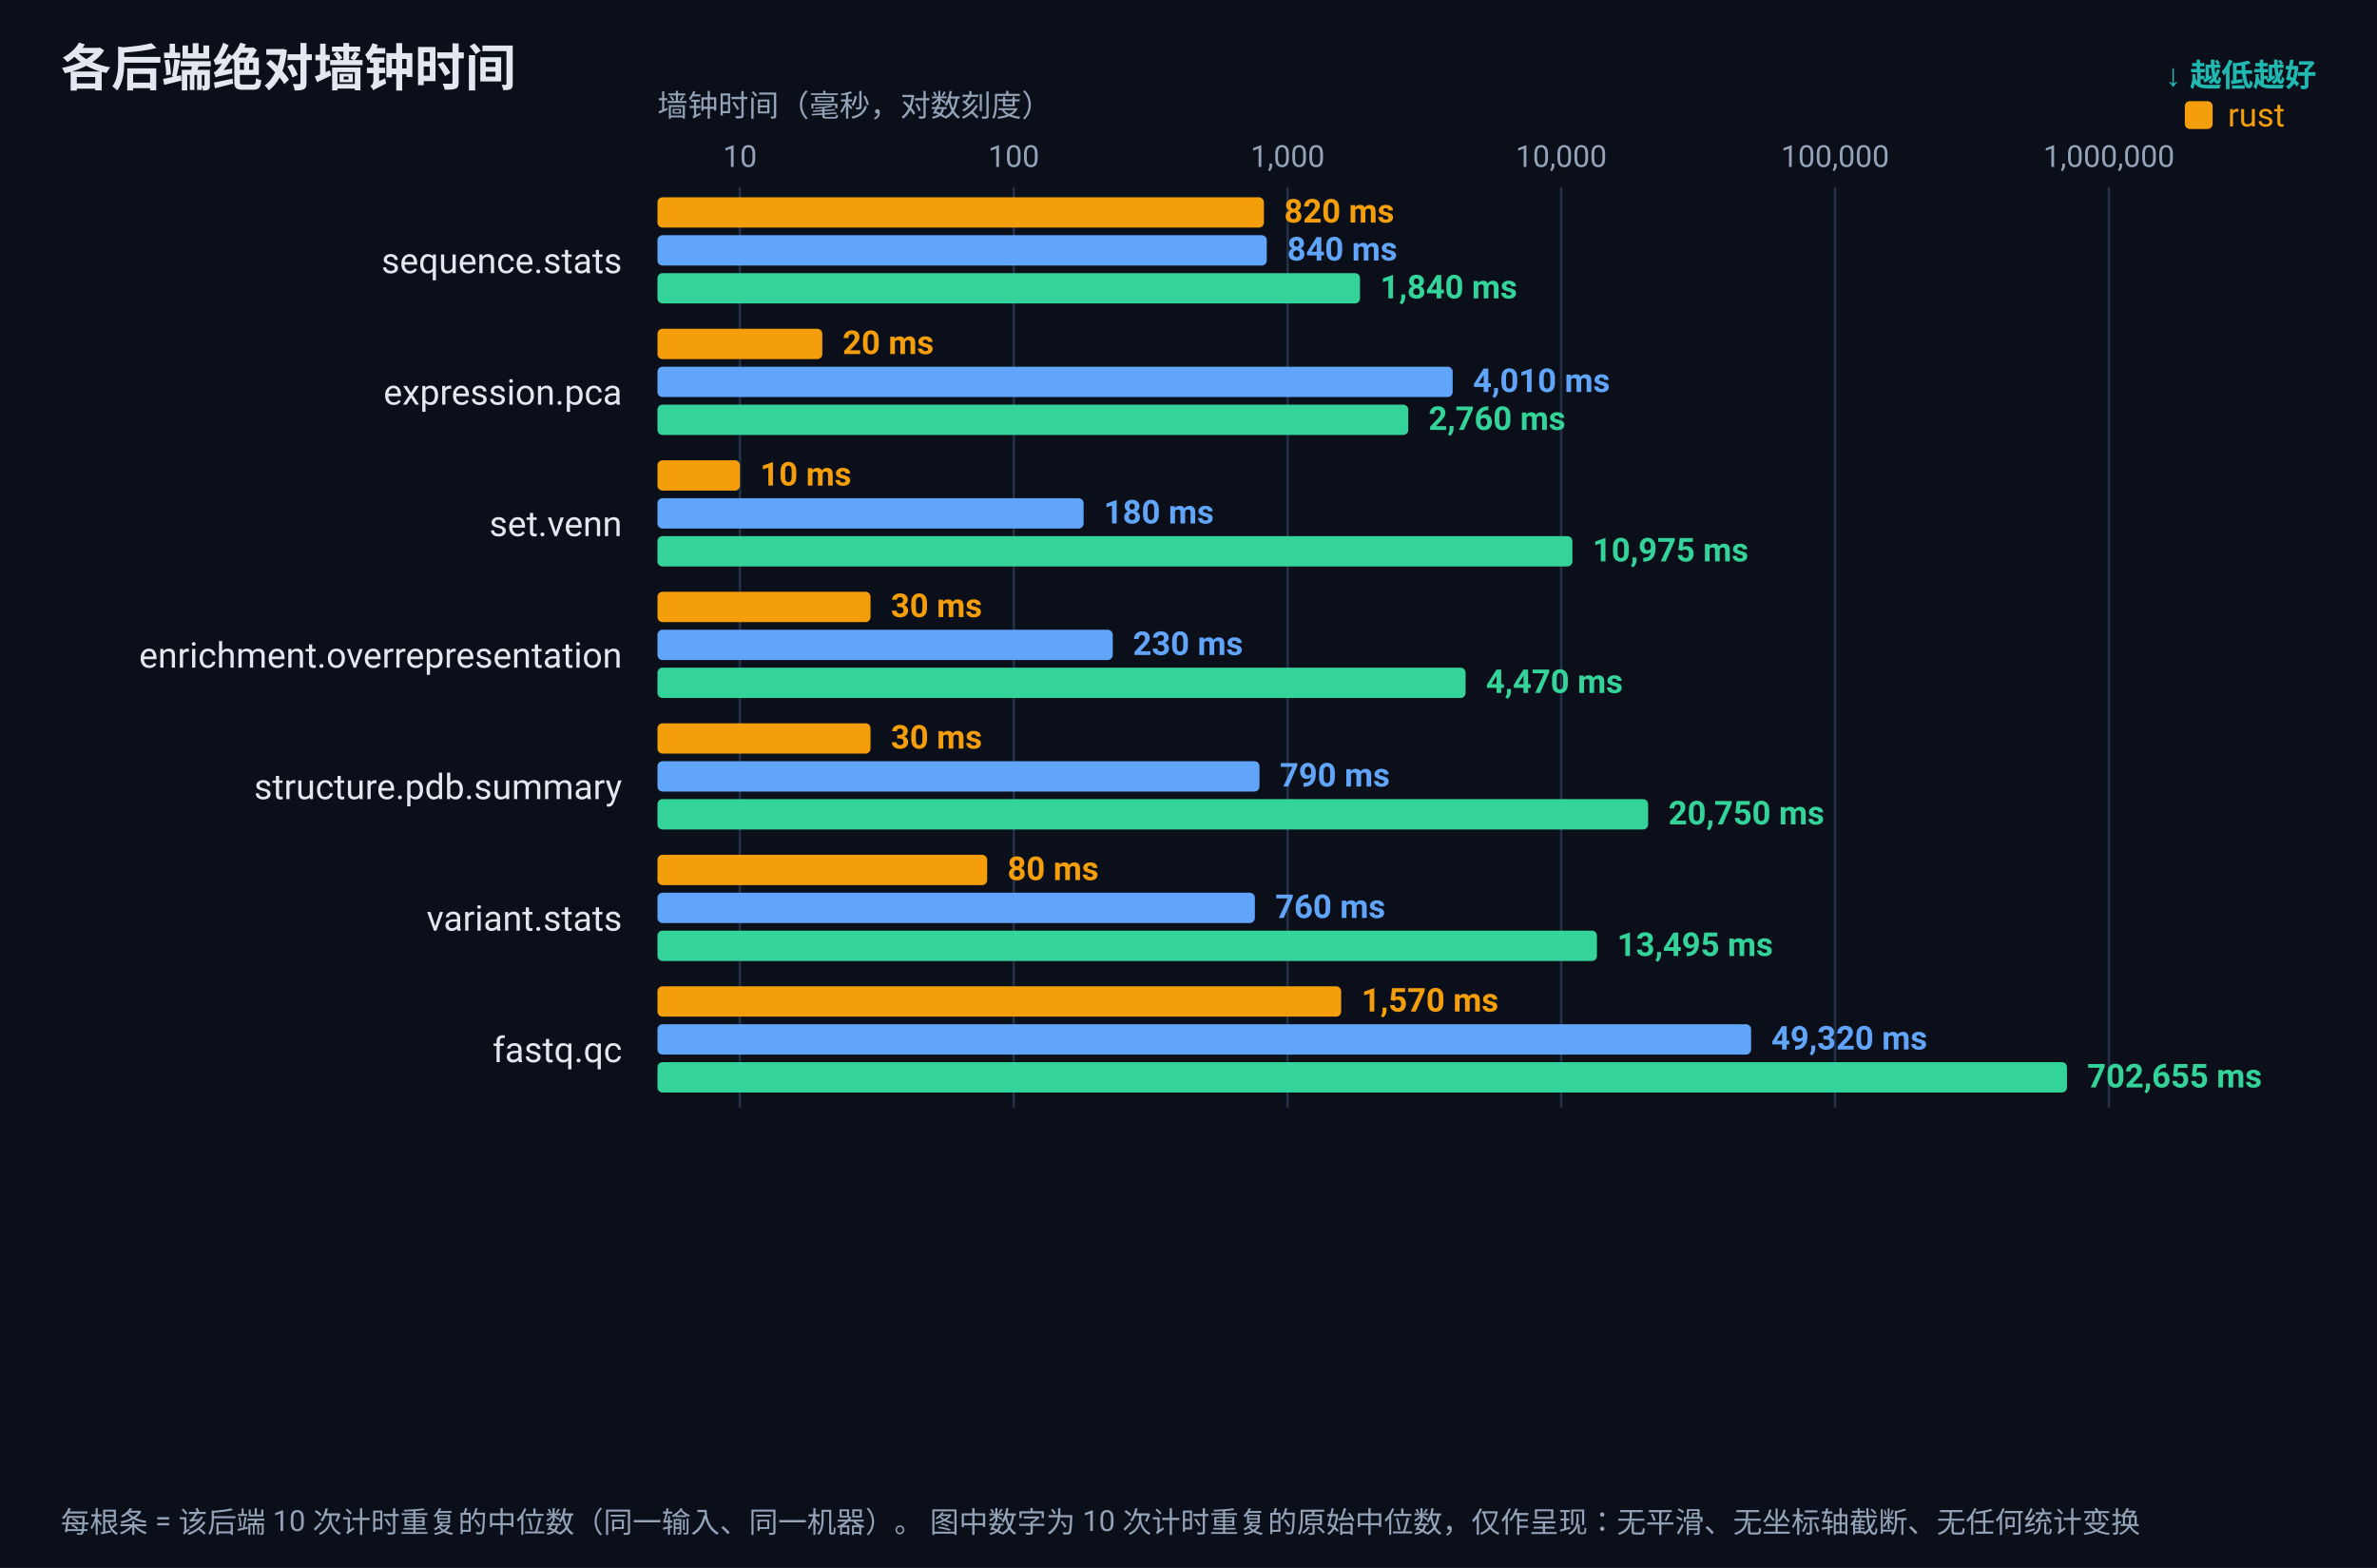
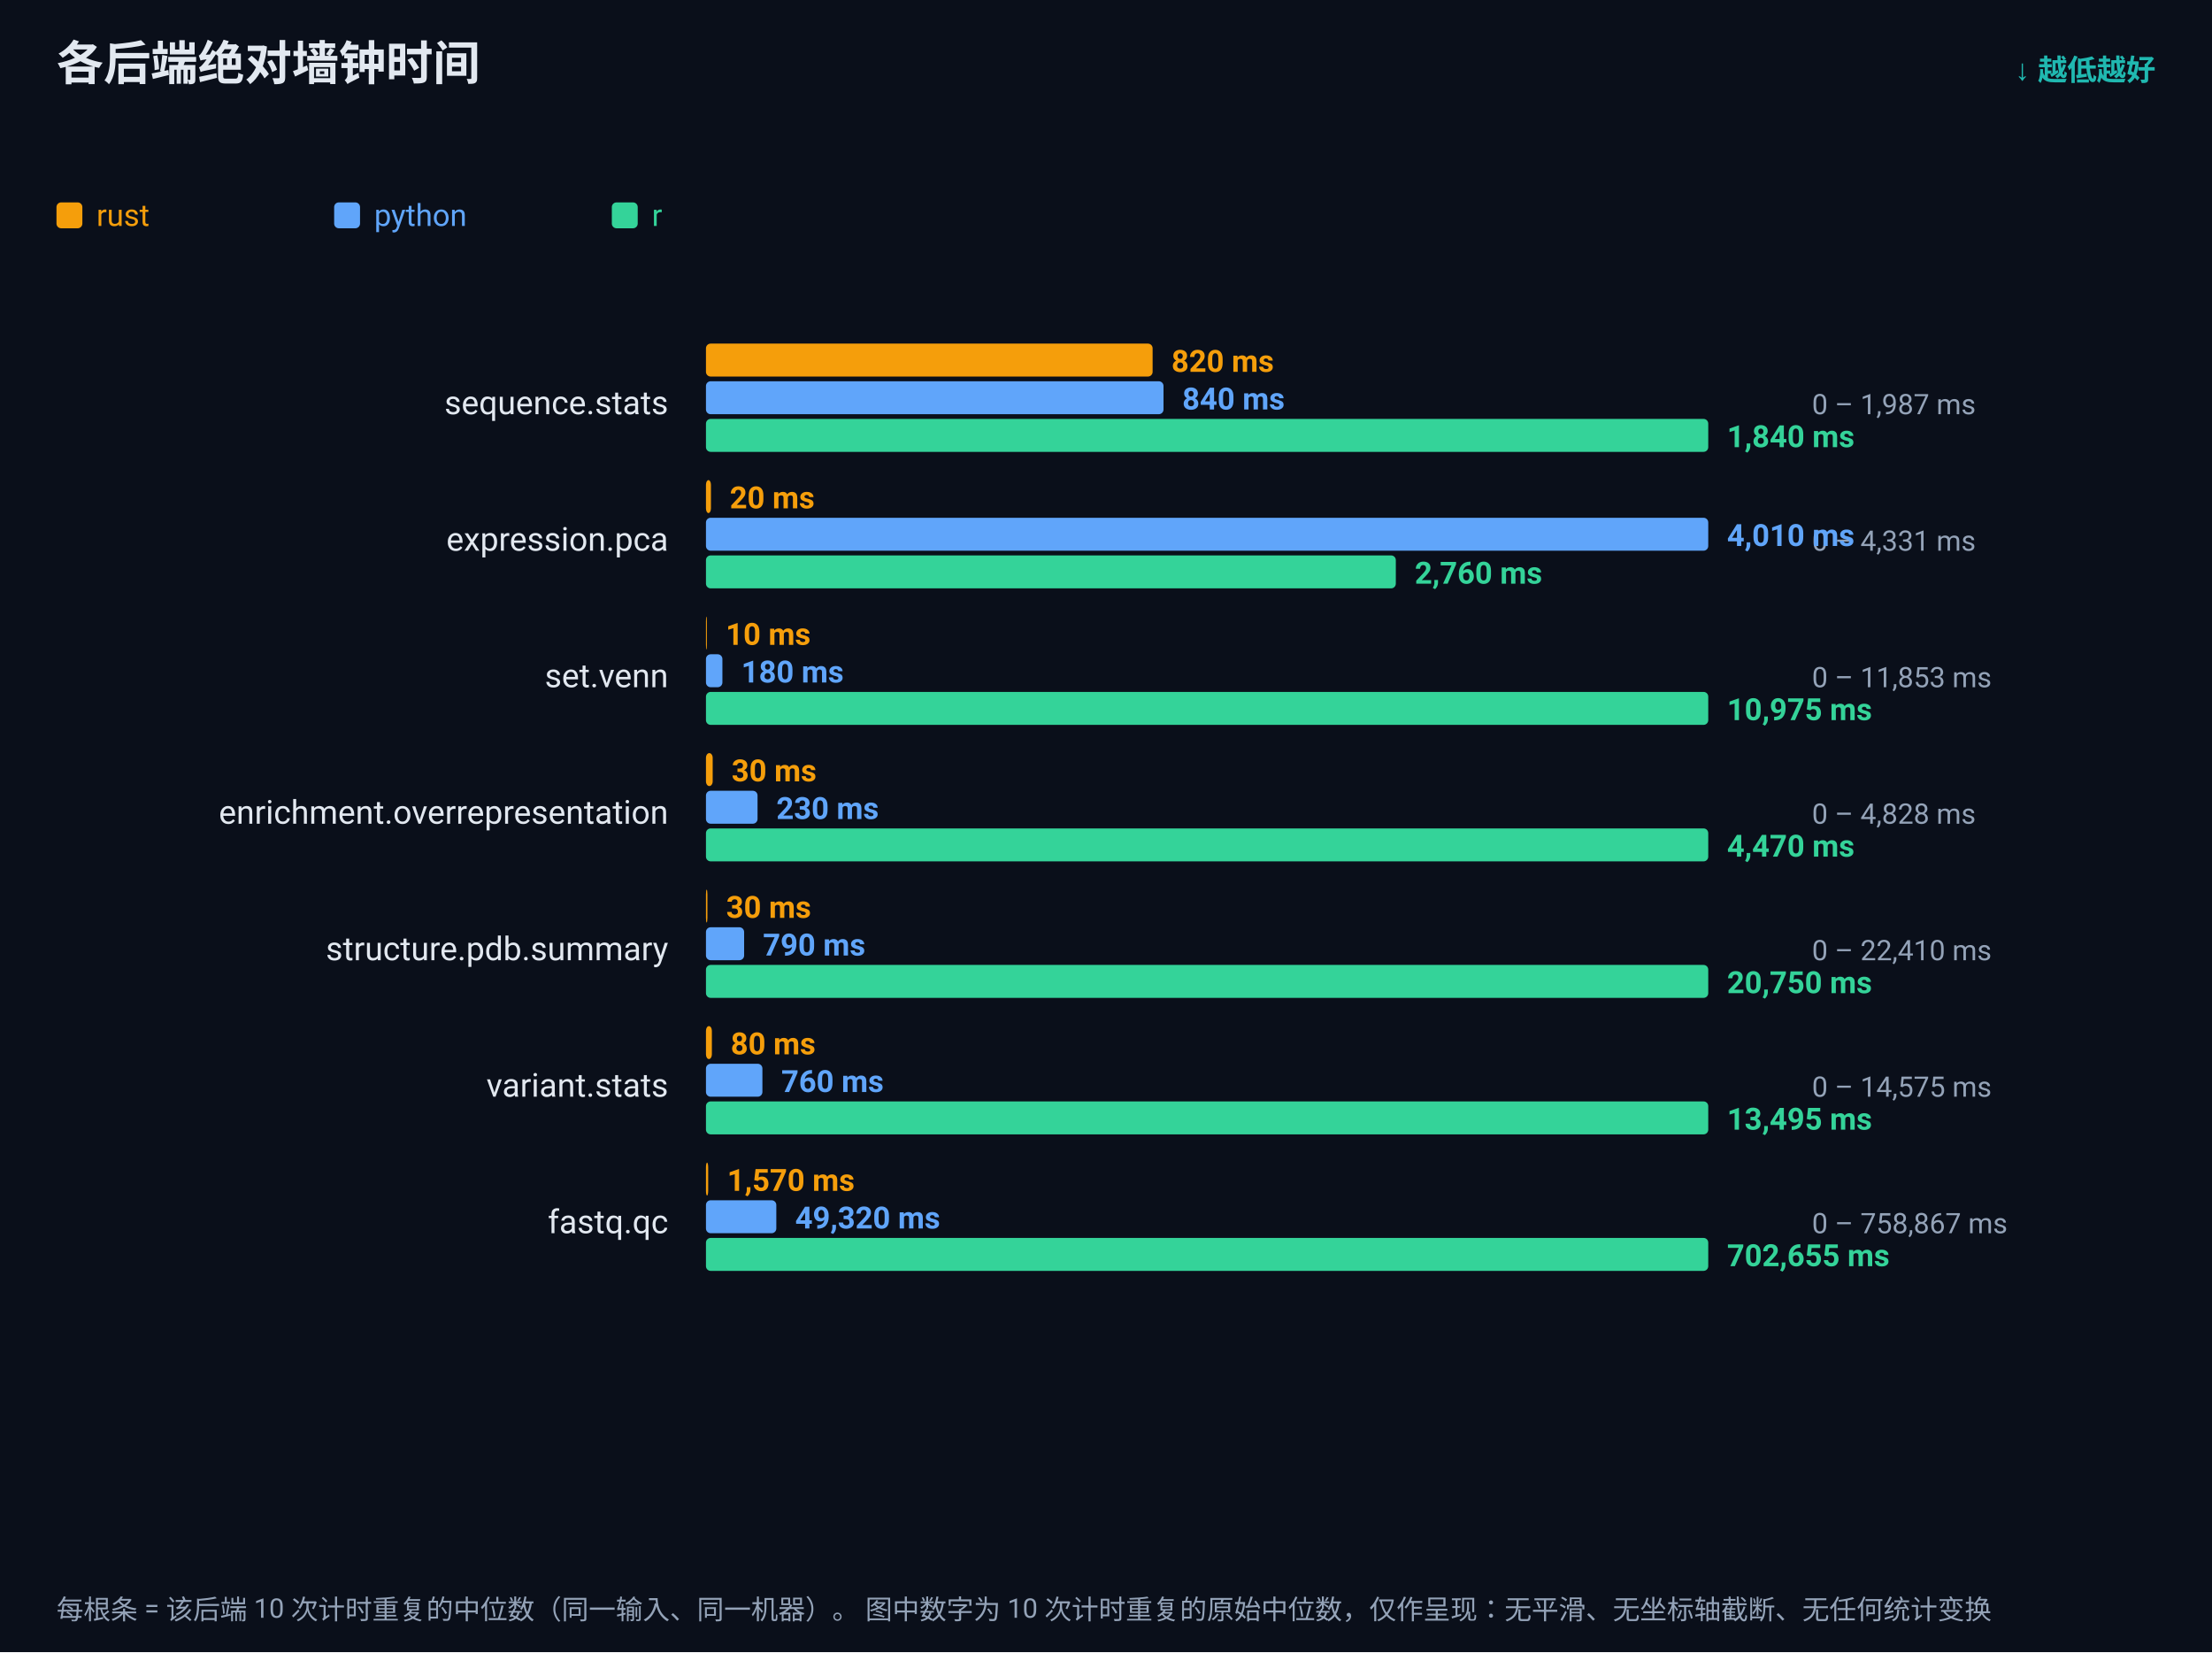
- <svg xmlns="http://www.w3.org/2000/svg" viewBox="0 0 940 620" width="940" height="620" role="img" aria-label="各后端绝对墙钟时间">
-   <rect width="940" height="620" fill="#0a0f1a" />
+ <svg xmlns="http://www.w3.org/2000/svg" viewBox="0 0 940 702" width="940" height="702" role="img" aria-label="各后端绝对墙钟时间">
+   <rect width="940" height="702" fill="#0a0f1a" />
  <text x="24" y="34" fill="#e2e8f0" font-family="-apple-system,BlinkMacSystemFont,'Segoe UI',Roboto,'Helvetica Neue',Arial,'Noto Sans SC',sans-serif" font-size="20" font-weight="600">各后端绝对墙钟时间</text>
  <text x="916" y="34" fill="#20B8B0" font-family="-apple-system,BlinkMacSystemFont,'Segoe UI',Roboto,'Helvetica Neue',Arial,'Noto Sans SC',sans-serif" font-size="12.5" font-weight="600" text-anchor="end">↓ 越低越好</text>
-   <line x1="292.6" y1="74.0" x2="292.6" y2="438.0" stroke="#223046" stroke-width="1.0" opacity="1.0" />
-   <text x="292.6" y="66.0" fill="#94a3b8" font-family="-apple-system,BlinkMacSystemFont,'Segoe UI',Roboto,'Helvetica Neue',Arial,'Noto Sans SC',sans-serif" font-size="12" font-weight="400" text-anchor="middle">10</text>
-   <line x1="400.9" y1="74.0" x2="400.9" y2="438.0" stroke="#223046" stroke-width="1.0" opacity="1.0" />
-   <text x="400.9" y="66.0" fill="#94a3b8" font-family="-apple-system,BlinkMacSystemFont,'Segoe UI',Roboto,'Helvetica Neue',Arial,'Noto Sans SC',sans-serif" font-size="12" font-weight="400" text-anchor="middle">100</text>
-   <line x1="509.2" y1="74.0" x2="509.2" y2="438.0" stroke="#223046" stroke-width="1.0" opacity="1.0" />
-   <text x="509.2" y="66.0" fill="#94a3b8" font-family="-apple-system,BlinkMacSystemFont,'Segoe UI',Roboto,'Helvetica Neue',Arial,'Noto Sans SC',sans-serif" font-size="12" font-weight="400" text-anchor="middle">1,000</text>
-   <line x1="617.4" y1="74.0" x2="617.4" y2="438.0" stroke="#223046" stroke-width="1.0" opacity="1.0" />
-   <text x="617.4" y="66.0" fill="#94a3b8" font-family="-apple-system,BlinkMacSystemFont,'Segoe UI',Roboto,'Helvetica Neue',Arial,'Noto Sans SC',sans-serif" font-size="12" font-weight="400" text-anchor="middle">10,000</text>
-   <line x1="725.7" y1="74.0" x2="725.7" y2="438.0" stroke="#223046" stroke-width="1.0" opacity="1.0" />
-   <text x="725.7" y="66.0" fill="#94a3b8" font-family="-apple-system,BlinkMacSystemFont,'Segoe UI',Roboto,'Helvetica Neue',Arial,'Noto Sans SC',sans-serif" font-size="12" font-weight="400" text-anchor="middle">100,000</text>
-   <line x1="834.0" y1="74.0" x2="834.0" y2="438.0" stroke="#223046" stroke-width="1.0" opacity="1.0" />
-   <text x="834.0" y="66.0" fill="#94a3b8" font-family="-apple-system,BlinkMacSystemFont,'Segoe UI',Roboto,'Helvetica Neue',Arial,'Noto Sans SC',sans-serif" font-size="12" font-weight="400" text-anchor="middle">1,000,000</text>
-   <text x="260.0" y="46.0" fill="#94a3b8" font-family="-apple-system,BlinkMacSystemFont,'Segoe UI',Roboto,'Helvetica Neue',Arial,'Noto Sans SC',sans-serif" font-size="12" font-weight="400" text-anchor="start">墙钟时间（毫秒，对数刻度）</text>
-   <rect x="864.00" y="40.00" width="11.00" height="11.00" rx="2" fill="#f59e0b" opacity="1.0" />
-   <text x="881.0" y="50.0" fill="#f59e0b" font-family="-apple-system,BlinkMacSystemFont,'Segoe UI',Roboto,'Helvetica Neue',Arial,'Noto Sans SC',sans-serif" font-size="13" font-weight="400" text-anchor="start">rust</text>
-   <rect x="964.00" y="40.00" width="11.00" height="11.00" rx="2" fill="#60a5fa" opacity="1.0" />
-   <text x="981.0" y="50.0" fill="#60a5fa" font-family="-apple-system,BlinkMacSystemFont,'Segoe UI',Roboto,'Helvetica Neue',Arial,'Noto Sans SC',sans-serif" font-size="13" font-weight="400" text-anchor="start">python</text>
-   <rect x="1064.00" y="40.00" width="11.00" height="11.00" rx="2" fill="#34d399" opacity="1.0" />
-   <text x="1081.0" y="50.0" fill="#34d399" font-family="-apple-system,BlinkMacSystemFont,'Segoe UI',Roboto,'Helvetica Neue',Arial,'Noto Sans SC',sans-serif" font-size="13" font-weight="400" text-anchor="start">r</text>
-   <text x="246.0" y="108.0" fill="#e2e8f0" font-family="-apple-system,BlinkMacSystemFont,'Segoe UI',Roboto,'Helvetica Neue',Arial,'Noto Sans SC',sans-serif" font-size="14" font-weight="400" text-anchor="end">sequence.stats</text>
-   <rect x="260.00" y="78.00" width="239.82" height="12.00" rx="2.0" fill="#f59e0b" opacity="1.0" />
-   <text x="507.8" y="88.0" fill="#f59e0b" font-family="-apple-system,BlinkMacSystemFont,'Segoe UI',Roboto,'Helvetica Neue',Arial,'Noto Sans SC',sans-serif" font-size="13" font-weight="600" text-anchor="start">820 ms</text>
-   <rect x="260.00" y="93.00" width="240.96" height="12.00" rx="2.0" fill="#60a5fa" opacity="1.0" />
-   <text x="509.0" y="103.0" fill="#60a5fa" font-family="-apple-system,BlinkMacSystemFont,'Segoe UI',Roboto,'Helvetica Neue',Arial,'Noto Sans SC',sans-serif" font-size="13" font-weight="600" text-anchor="start">840 ms</text>
-   <rect x="260.00" y="108.00" width="277.83" height="12.00" rx="2.0" fill="#34d399" opacity="1.0" />
-   <text x="545.8" y="118.0" fill="#34d399" font-family="-apple-system,BlinkMacSystemFont,'Segoe UI',Roboto,'Helvetica Neue',Arial,'Noto Sans SC',sans-serif" font-size="13" font-weight="600" text-anchor="start">1,840 ms</text>
-   <text x="246.0" y="160.0" fill="#e2e8f0" font-family="-apple-system,BlinkMacSystemFont,'Segoe UI',Roboto,'Helvetica Neue',Arial,'Noto Sans SC',sans-serif" font-size="14" font-weight="400" text-anchor="end">expression.pca</text>
-   <rect x="260.00" y="130.00" width="65.19" height="12.00" rx="2.0" fill="#f59e0b" opacity="1.0" />
-   <text x="333.2" y="140.0" fill="#f59e0b" font-family="-apple-system,BlinkMacSystemFont,'Segoe UI',Roboto,'Helvetica Neue',Arial,'Noto Sans SC',sans-serif" font-size="13" font-weight="600" text-anchor="start">20 ms</text>
-   <rect x="260.00" y="145.00" width="314.47" height="12.00" rx="2.0" fill="#60a5fa" opacity="1.0" />
-   <text x="582.5" y="155.0" fill="#60a5fa" font-family="-apple-system,BlinkMacSystemFont,'Segoe UI',Roboto,'Helvetica Neue',Arial,'Noto Sans SC',sans-serif" font-size="13" font-weight="600" text-anchor="start">4,010 ms</text>
-   <rect x="260.00" y="160.00" width="296.90" height="12.00" rx="2.0" fill="#34d399" opacity="1.0" />
-   <text x="564.9" y="170.0" fill="#34d399" font-family="-apple-system,BlinkMacSystemFont,'Segoe UI',Roboto,'Helvetica Neue',Arial,'Noto Sans SC',sans-serif" font-size="13" font-weight="600" text-anchor="start">2,760 ms</text>
-   <text x="246.0" y="212.0" fill="#e2e8f0" font-family="-apple-system,BlinkMacSystemFont,'Segoe UI',Roboto,'Helvetica Neue',Arial,'Noto Sans SC',sans-serif" font-size="14" font-weight="400" text-anchor="end">set.venn</text>
-   <rect x="260.00" y="182.00" width="32.60" height="12.00" rx="2.0" fill="#f59e0b" opacity="1.0" />
-   <text x="300.6" y="192.0" fill="#f59e0b" font-family="-apple-system,BlinkMacSystemFont,'Segoe UI',Roboto,'Helvetica Neue',Arial,'Noto Sans SC',sans-serif" font-size="13" font-weight="600" text-anchor="start">10 ms</text>
-   <rect x="260.00" y="197.00" width="168.52" height="12.00" rx="2.0" fill="#60a5fa" opacity="1.0" />
-   <text x="436.5" y="207.0" fill="#60a5fa" font-family="-apple-system,BlinkMacSystemFont,'Segoe UI',Roboto,'Helvetica Neue',Arial,'Noto Sans SC',sans-serif" font-size="13" font-weight="600" text-anchor="start">180 ms</text>
-   <rect x="260.00" y="212.00" width="361.81" height="12.00" rx="2.0" fill="#34d399" opacity="1.0" />
-   <text x="629.8" y="222.0" fill="#34d399" font-family="-apple-system,BlinkMacSystemFont,'Segoe UI',Roboto,'Helvetica Neue',Arial,'Noto Sans SC',sans-serif" font-size="13" font-weight="600" text-anchor="start">10,975 ms</text>
-   <text x="246.0" y="264.0" fill="#e2e8f0" font-family="-apple-system,BlinkMacSystemFont,'Segoe UI',Roboto,'Helvetica Neue',Arial,'Noto Sans SC',sans-serif" font-size="14" font-weight="400" text-anchor="end">enrichment.overrepresentation</text>
-   <rect x="260.00" y="234.00" width="84.26" height="12.00" rx="2.0" fill="#f59e0b" opacity="1.0" />
-   <text x="352.3" y="244.0" fill="#f59e0b" font-family="-apple-system,BlinkMacSystemFont,'Segoe UI',Roboto,'Helvetica Neue',Arial,'Noto Sans SC',sans-serif" font-size="13" font-weight="600" text-anchor="start">30 ms</text>
-   <rect x="260.00" y="249.00" width="180.04" height="12.00" rx="2.0" fill="#60a5fa" opacity="1.0" />
-   <text x="448.0" y="259.0" fill="#60a5fa" font-family="-apple-system,BlinkMacSystemFont,'Segoe UI',Roboto,'Helvetica Neue',Arial,'Noto Sans SC',sans-serif" font-size="13" font-weight="600" text-anchor="start">230 ms</text>
-   <rect x="260.00" y="264.00" width="319.57" height="12.00" rx="2.0" fill="#34d399" opacity="1.0" />
-   <text x="587.6" y="274.0" fill="#34d399" font-family="-apple-system,BlinkMacSystemFont,'Segoe UI',Roboto,'Helvetica Neue',Arial,'Noto Sans SC',sans-serif" font-size="13" font-weight="600" text-anchor="start">4,470 ms</text>
-   <text x="246.0" y="316.0" fill="#e2e8f0" font-family="-apple-system,BlinkMacSystemFont,'Segoe UI',Roboto,'Helvetica Neue',Arial,'Noto Sans SC',sans-serif" font-size="14" font-weight="400" text-anchor="end">structure.pdb.summary</text>
-   <rect x="260.00" y="286.00" width="84.26" height="12.00" rx="2.0" fill="#f59e0b" opacity="1.0" />
-   <text x="352.3" y="296.0" fill="#f59e0b" font-family="-apple-system,BlinkMacSystemFont,'Segoe UI',Roboto,'Helvetica Neue',Arial,'Noto Sans SC',sans-serif" font-size="13" font-weight="600" text-anchor="start">30 ms</text>
-   <rect x="260.00" y="301.00" width="238.07" height="12.00" rx="2.0" fill="#60a5fa" opacity="1.0" />
-   <text x="506.1" y="311.0" fill="#60a5fa" font-family="-apple-system,BlinkMacSystemFont,'Segoe UI',Roboto,'Helvetica Neue',Arial,'Noto Sans SC',sans-serif" font-size="13" font-weight="600" text-anchor="start">790 ms</text>
-   <rect x="260.00" y="316.00" width="391.76" height="12.00" rx="2.0" fill="#34d399" opacity="1.0" />
-   <text x="659.8" y="326.0" fill="#34d399" font-family="-apple-system,BlinkMacSystemFont,'Segoe UI',Roboto,'Helvetica Neue',Arial,'Noto Sans SC',sans-serif" font-size="13" font-weight="600" text-anchor="start">20,750 ms</text>
-   <text x="246.0" y="368.0" fill="#e2e8f0" font-family="-apple-system,BlinkMacSystemFont,'Segoe UI',Roboto,'Helvetica Neue',Arial,'Noto Sans SC',sans-serif" font-size="14" font-weight="400" text-anchor="end">variant.stats</text>
-   <rect x="260.00" y="338.00" width="130.38" height="12.00" rx="2.0" fill="#f59e0b" opacity="1.0" />
-   <text x="398.4" y="348.0" fill="#f59e0b" font-family="-apple-system,BlinkMacSystemFont,'Segoe UI',Roboto,'Helvetica Neue',Arial,'Noto Sans SC',sans-serif" font-size="13" font-weight="600" text-anchor="start">80 ms</text>
-   <rect x="260.00" y="353.00" width="236.25" height="12.00" rx="2.0" fill="#60a5fa" opacity="1.0" />
-   <text x="504.3" y="363.0" fill="#60a5fa" font-family="-apple-system,BlinkMacSystemFont,'Segoe UI',Roboto,'Helvetica Neue',Arial,'Noto Sans SC',sans-serif" font-size="13" font-weight="600" text-anchor="start">760 ms</text>
-   <rect x="260.00" y="368.00" width="371.53" height="12.00" rx="2.0" fill="#34d399" opacity="1.0" />
-   <text x="639.5" y="378.0" fill="#34d399" font-family="-apple-system,BlinkMacSystemFont,'Segoe UI',Roboto,'Helvetica Neue',Arial,'Noto Sans SC',sans-serif" font-size="13" font-weight="600" text-anchor="start">13,495 ms</text>
-   <text x="246.0" y="420.0" fill="#e2e8f0" font-family="-apple-system,BlinkMacSystemFont,'Segoe UI',Roboto,'Helvetica Neue',Arial,'Noto Sans SC',sans-serif" font-size="14" font-weight="400" text-anchor="end">fastq.qc</text>
-   <rect x="260.00" y="390.00" width="270.37" height="12.00" rx="2.0" fill="#f59e0b" opacity="1.0" />
-   <text x="538.4" y="400.0" fill="#f59e0b" font-family="-apple-system,BlinkMacSystemFont,'Segoe UI',Roboto,'Helvetica Neue',Arial,'Noto Sans SC',sans-serif" font-size="13" font-weight="600" text-anchor="start">1,570 ms</text>
-   <rect x="260.00" y="405.00" width="432.48" height="12.00" rx="2.0" fill="#60a5fa" opacity="1.0" />
-   <text x="700.5" y="415.0" fill="#60a5fa" font-family="-apple-system,BlinkMacSystemFont,'Segoe UI',Roboto,'Helvetica Neue',Arial,'Noto Sans SC',sans-serif" font-size="13" font-weight="600" text-anchor="start">49,320 ms</text>
-   <rect x="260.00" y="420.00" width="557.40" height="12.00" rx="2.0" fill="#34d399" opacity="1.0" />
-   <text x="825.4" y="430.0" fill="#34d399" font-family="-apple-system,BlinkMacSystemFont,'Segoe UI',Roboto,'Helvetica Neue',Arial,'Noto Sans SC',sans-serif" font-size="13" font-weight="600" text-anchor="start">702,655 ms</text>
-   <text x="24" y="606" fill="#94a3b8" font-family="-apple-system,BlinkMacSystemFont,'Segoe UI',Roboto,'Helvetica Neue',Arial,'Noto Sans SC',sans-serif" font-size="11.5">每根条 = 该后端 10 次计时重复的中位数（同一输入、同一机器）。 图中数字为 10 次计时重复的原始中位数，仅作呈现：无平滑、无坐标轴截断、无任何统计变换</text>
+   <rect x="24.00" y="86.00" width="11.00" height="11.00" rx="2" fill="#f59e0b" opacity="1.0" />
+   <text x="41.0" y="96.0" fill="#f59e0b" font-family="-apple-system,BlinkMacSystemFont,'Segoe UI',Roboto,'Helvetica Neue',Arial,'Noto Sans SC',sans-serif" font-size="13" font-weight="400" text-anchor="start">rust</text>
+   <rect x="142.00" y="86.00" width="11.00" height="11.00" rx="2" fill="#60a5fa" opacity="1.0" />
+   <text x="159.0" y="96.0" fill="#60a5fa" font-family="-apple-system,BlinkMacSystemFont,'Segoe UI',Roboto,'Helvetica Neue',Arial,'Noto Sans SC',sans-serif" font-size="13" font-weight="400" text-anchor="start">python</text>
+   <rect x="260.00" y="86.00" width="11.00" height="11.00" rx="2" fill="#34d399" opacity="1.0" />
+   <text x="277.0" y="96.0" fill="#34d399" font-family="-apple-system,BlinkMacSystemFont,'Segoe UI',Roboto,'Helvetica Neue',Arial,'Noto Sans SC',sans-serif" font-size="13" font-weight="400" text-anchor="start">r</text>
+   <text x="284.0" y="176.0" fill="#e2e8f0" font-family="-apple-system,BlinkMacSystemFont,'Segoe UI',Roboto,'Helvetica Neue',Arial,'Noto Sans SC',sans-serif" font-size="14" font-weight="400" text-anchor="end">sequence.stats</text>
+   <text x="770.0" y="176.0" fill="#94a3b8" font-family="-apple-system,BlinkMacSystemFont,'Segoe UI',Roboto,'Helvetica Neue',Arial,'Noto Sans SC',sans-serif" font-size="12" font-weight="400" text-anchor="start">0 – 1,987 ms</text>
+   <rect x="300.00" y="146.00" width="189.81" height="14.00" rx="2" fill="#f59e0b" opacity="1.0" />
+   <text x="497.8" y="158.0" fill="#f59e0b" font-family="-apple-system,BlinkMacSystemFont,'Segoe UI',Roboto,'Helvetica Neue',Arial,'Noto Sans SC',sans-serif" font-size="13" font-weight="600" text-anchor="start">820 ms</text>
+   <rect x="300.00" y="162.00" width="194.44" height="14.00" rx="2" fill="#60a5fa" opacity="1.0" />
+   <text x="502.4" y="174.0" fill="#60a5fa" font-family="-apple-system,BlinkMacSystemFont,'Segoe UI',Roboto,'Helvetica Neue',Arial,'Noto Sans SC',sans-serif" font-size="13" font-weight="600" text-anchor="start">840 ms</text>
+   <rect x="300.00" y="178.00" width="425.93" height="14.00" rx="2" fill="#34d399" opacity="1.0" />
+   <text x="733.9" y="190.0" fill="#34d399" font-family="-apple-system,BlinkMacSystemFont,'Segoe UI',Roboto,'Helvetica Neue',Arial,'Noto Sans SC',sans-serif" font-size="13" font-weight="600" text-anchor="start">1,840 ms</text>
+   <text x="284.0" y="234.0" fill="#e2e8f0" font-family="-apple-system,BlinkMacSystemFont,'Segoe UI',Roboto,'Helvetica Neue',Arial,'Noto Sans SC',sans-serif" font-size="14" font-weight="400" text-anchor="end">expression.pca</text>
+   <text x="770.0" y="234.0" fill="#94a3b8" font-family="-apple-system,BlinkMacSystemFont,'Segoe UI',Roboto,'Helvetica Neue',Arial,'Noto Sans SC',sans-serif" font-size="12" font-weight="400" text-anchor="start">0 – 4,331 ms</text>
+   <rect x="300.00" y="204.00" width="2.12" height="14.00" rx="2" fill="#f59e0b" opacity="1.0" />
+   <text x="310.1" y="216.0" fill="#f59e0b" font-family="-apple-system,BlinkMacSystemFont,'Segoe UI',Roboto,'Helvetica Neue',Arial,'Noto Sans SC',sans-serif" font-size="13" font-weight="600" text-anchor="start">20 ms</text>
+   <rect x="300.00" y="220.00" width="425.93" height="14.00" rx="2" fill="#60a5fa" opacity="1.0" />
+   <text x="733.9" y="232.0" fill="#60a5fa" font-family="-apple-system,BlinkMacSystemFont,'Segoe UI',Roboto,'Helvetica Neue',Arial,'Noto Sans SC',sans-serif" font-size="13" font-weight="600" text-anchor="start">4,010 ms</text>
+   <rect x="300.00" y="236.00" width="293.16" height="14.00" rx="2" fill="#34d399" opacity="1.0" />
+   <text x="601.2" y="248.0" fill="#34d399" font-family="-apple-system,BlinkMacSystemFont,'Segoe UI',Roboto,'Helvetica Neue',Arial,'Noto Sans SC',sans-serif" font-size="13" font-weight="600" text-anchor="start">2,760 ms</text>
+   <text x="284.0" y="292.0" fill="#e2e8f0" font-family="-apple-system,BlinkMacSystemFont,'Segoe UI',Roboto,'Helvetica Neue',Arial,'Noto Sans SC',sans-serif" font-size="14" font-weight="400" text-anchor="end">set.venn</text>
+   <text x="770.0" y="292.0" fill="#94a3b8" font-family="-apple-system,BlinkMacSystemFont,'Segoe UI',Roboto,'Helvetica Neue',Arial,'Noto Sans SC',sans-serif" font-size="12" font-weight="400" text-anchor="start">0 – 11,853 ms</text>
+   <rect x="300.00" y="262.00" width="0.39" height="14.00" rx="2" fill="#f59e0b" opacity="1.0" />
+   <text x="308.4" y="274.0" fill="#f59e0b" font-family="-apple-system,BlinkMacSystemFont,'Segoe UI',Roboto,'Helvetica Neue',Arial,'Noto Sans SC',sans-serif" font-size="13" font-weight="600" text-anchor="start">10 ms</text>
+   <rect x="300.00" y="278.00" width="6.99" height="14.00" rx="2" fill="#60a5fa" opacity="1.0" />
+   <text x="315.0" y="290.0" fill="#60a5fa" font-family="-apple-system,BlinkMacSystemFont,'Segoe UI',Roboto,'Helvetica Neue',Arial,'Noto Sans SC',sans-serif" font-size="13" font-weight="600" text-anchor="start">180 ms</text>
+   <rect x="300.00" y="294.00" width="425.93" height="14.00" rx="2" fill="#34d399" opacity="1.0" />
+   <text x="733.9" y="306.0" fill="#34d399" font-family="-apple-system,BlinkMacSystemFont,'Segoe UI',Roboto,'Helvetica Neue',Arial,'Noto Sans SC',sans-serif" font-size="13" font-weight="600" text-anchor="start">10,975 ms</text>
+   <text x="284.0" y="350.0" fill="#e2e8f0" font-family="-apple-system,BlinkMacSystemFont,'Segoe UI',Roboto,'Helvetica Neue',Arial,'Noto Sans SC',sans-serif" font-size="14" font-weight="400" text-anchor="end">enrichment.overrepresentation</text>
+   <text x="770.0" y="350.0" fill="#94a3b8" font-family="-apple-system,BlinkMacSystemFont,'Segoe UI',Roboto,'Helvetica Neue',Arial,'Noto Sans SC',sans-serif" font-size="12" font-weight="400" text-anchor="start">0 – 4,828 ms</text>
+   <rect x="300.00" y="320.00" width="2.86" height="14.00" rx="2" fill="#f59e0b" opacity="1.0" />
+   <text x="310.9" y="332.0" fill="#f59e0b" font-family="-apple-system,BlinkMacSystemFont,'Segoe UI',Roboto,'Helvetica Neue',Arial,'Noto Sans SC',sans-serif" font-size="13" font-weight="600" text-anchor="start">30 ms</text>
+   <rect x="300.00" y="336.00" width="21.92" height="14.00" rx="2" fill="#60a5fa" opacity="1.0" />
+   <text x="329.9" y="348.0" fill="#60a5fa" font-family="-apple-system,BlinkMacSystemFont,'Segoe UI',Roboto,'Helvetica Neue',Arial,'Noto Sans SC',sans-serif" font-size="13" font-weight="600" text-anchor="start">230 ms</text>
+   <rect x="300.00" y="352.00" width="425.93" height="14.00" rx="2" fill="#34d399" opacity="1.0" />
+   <text x="733.9" y="364.0" fill="#34d399" font-family="-apple-system,BlinkMacSystemFont,'Segoe UI',Roboto,'Helvetica Neue',Arial,'Noto Sans SC',sans-serif" font-size="13" font-weight="600" text-anchor="start">4,470 ms</text>
+   <text x="284.0" y="408.0" fill="#e2e8f0" font-family="-apple-system,BlinkMacSystemFont,'Segoe UI',Roboto,'Helvetica Neue',Arial,'Noto Sans SC',sans-serif" font-size="14" font-weight="400" text-anchor="end">structure.pdb.summary</text>
+   <text x="770.0" y="408.0" fill="#94a3b8" font-family="-apple-system,BlinkMacSystemFont,'Segoe UI',Roboto,'Helvetica Neue',Arial,'Noto Sans SC',sans-serif" font-size="12" font-weight="400" text-anchor="start">0 – 22,410 ms</text>
+   <rect x="300.00" y="378.00" width="0.62" height="14.00" rx="2" fill="#f59e0b" opacity="1.0" />
+   <text x="308.6" y="390.0" fill="#f59e0b" font-family="-apple-system,BlinkMacSystemFont,'Segoe UI',Roboto,'Helvetica Neue',Arial,'Noto Sans SC',sans-serif" font-size="13" font-weight="600" text-anchor="start">30 ms</text>
+   <rect x="300.00" y="394.00" width="16.22" height="14.00" rx="2" fill="#60a5fa" opacity="1.0" />
+   <text x="324.2" y="406.0" fill="#60a5fa" font-family="-apple-system,BlinkMacSystemFont,'Segoe UI',Roboto,'Helvetica Neue',Arial,'Noto Sans SC',sans-serif" font-size="13" font-weight="600" text-anchor="start">790 ms</text>
+   <rect x="300.00" y="410.00" width="425.93" height="14.00" rx="2" fill="#34d399" opacity="1.0" />
+   <text x="733.9" y="422.0" fill="#34d399" font-family="-apple-system,BlinkMacSystemFont,'Segoe UI',Roboto,'Helvetica Neue',Arial,'Noto Sans SC',sans-serif" font-size="13" font-weight="600" text-anchor="start">20,750 ms</text>
+   <text x="284.0" y="466.0" fill="#e2e8f0" font-family="-apple-system,BlinkMacSystemFont,'Segoe UI',Roboto,'Helvetica Neue',Arial,'Noto Sans SC',sans-serif" font-size="14" font-weight="400" text-anchor="end">variant.stats</text>
+   <text x="770.0" y="466.0" fill="#94a3b8" font-family="-apple-system,BlinkMacSystemFont,'Segoe UI',Roboto,'Helvetica Neue',Arial,'Noto Sans SC',sans-serif" font-size="12" font-weight="400" text-anchor="start">0 – 14,575 ms</text>
+   <rect x="300.00" y="436.00" width="2.52" height="14.00" rx="2" fill="#f59e0b" opacity="1.0" />
+   <text x="310.5" y="448.0" fill="#f59e0b" font-family="-apple-system,BlinkMacSystemFont,'Segoe UI',Roboto,'Helvetica Neue',Arial,'Noto Sans SC',sans-serif" font-size="13" font-weight="600" text-anchor="start">80 ms</text>
+   <rect x="300.00" y="452.00" width="23.99" height="14.00" rx="2" fill="#60a5fa" opacity="1.0" />
+   <text x="332.0" y="464.0" fill="#60a5fa" font-family="-apple-system,BlinkMacSystemFont,'Segoe UI',Roboto,'Helvetica Neue',Arial,'Noto Sans SC',sans-serif" font-size="13" font-weight="600" text-anchor="start">760 ms</text>
+   <rect x="300.00" y="468.00" width="425.93" height="14.00" rx="2" fill="#34d399" opacity="1.0" />
+   <text x="733.9" y="480.0" fill="#34d399" font-family="-apple-system,BlinkMacSystemFont,'Segoe UI',Roboto,'Helvetica Neue',Arial,'Noto Sans SC',sans-serif" font-size="13" font-weight="600" text-anchor="start">13,495 ms</text>
+   <text x="284.0" y="524.0" fill="#e2e8f0" font-family="-apple-system,BlinkMacSystemFont,'Segoe UI',Roboto,'Helvetica Neue',Arial,'Noto Sans SC',sans-serif" font-size="14" font-weight="400" text-anchor="end">fastq.qc</text>
+   <text x="770.0" y="524.0" fill="#94a3b8" font-family="-apple-system,BlinkMacSystemFont,'Segoe UI',Roboto,'Helvetica Neue',Arial,'Noto Sans SC',sans-serif" font-size="12" font-weight="400" text-anchor="start">0 – 758,867 ms</text>
+   <rect x="300.00" y="494.00" width="0.95" height="14.00" rx="2" fill="#f59e0b" opacity="1.0" />
+   <text x="309.0" y="506.0" fill="#f59e0b" font-family="-apple-system,BlinkMacSystemFont,'Segoe UI',Roboto,'Helvetica Neue',Arial,'Noto Sans SC',sans-serif" font-size="13" font-weight="600" text-anchor="start">1,570 ms</text>
+   <rect x="300.00" y="510.00" width="29.90" height="14.00" rx="2" fill="#60a5fa" opacity="1.0" />
+   <text x="337.9" y="522.0" fill="#60a5fa" font-family="-apple-system,BlinkMacSystemFont,'Segoe UI',Roboto,'Helvetica Neue',Arial,'Noto Sans SC',sans-serif" font-size="13" font-weight="600" text-anchor="start">49,320 ms</text>
+   <rect x="300.00" y="526.00" width="425.93" height="14.00" rx="2" fill="#34d399" opacity="1.0" />
+   <text x="733.9" y="538.0" fill="#34d399" font-family="-apple-system,BlinkMacSystemFont,'Segoe UI',Roboto,'Helvetica Neue',Arial,'Noto Sans SC',sans-serif" font-size="13" font-weight="600" text-anchor="start">702,655 ms</text>
+   <text x="24" y="688" fill="#94a3b8" font-family="-apple-system,BlinkMacSystemFont,'Segoe UI',Roboto,'Helvetica Neue',Arial,'Noto Sans SC',sans-serif" font-size="11.5">每根条 = 该后端 10 次计时重复的中位数（同一输入、同一机器）。 图中数字为 10 次计时重复的原始中位数，仅作呈现：无平滑、无坐标轴截断、无任何统计变换</text>
</svg>
